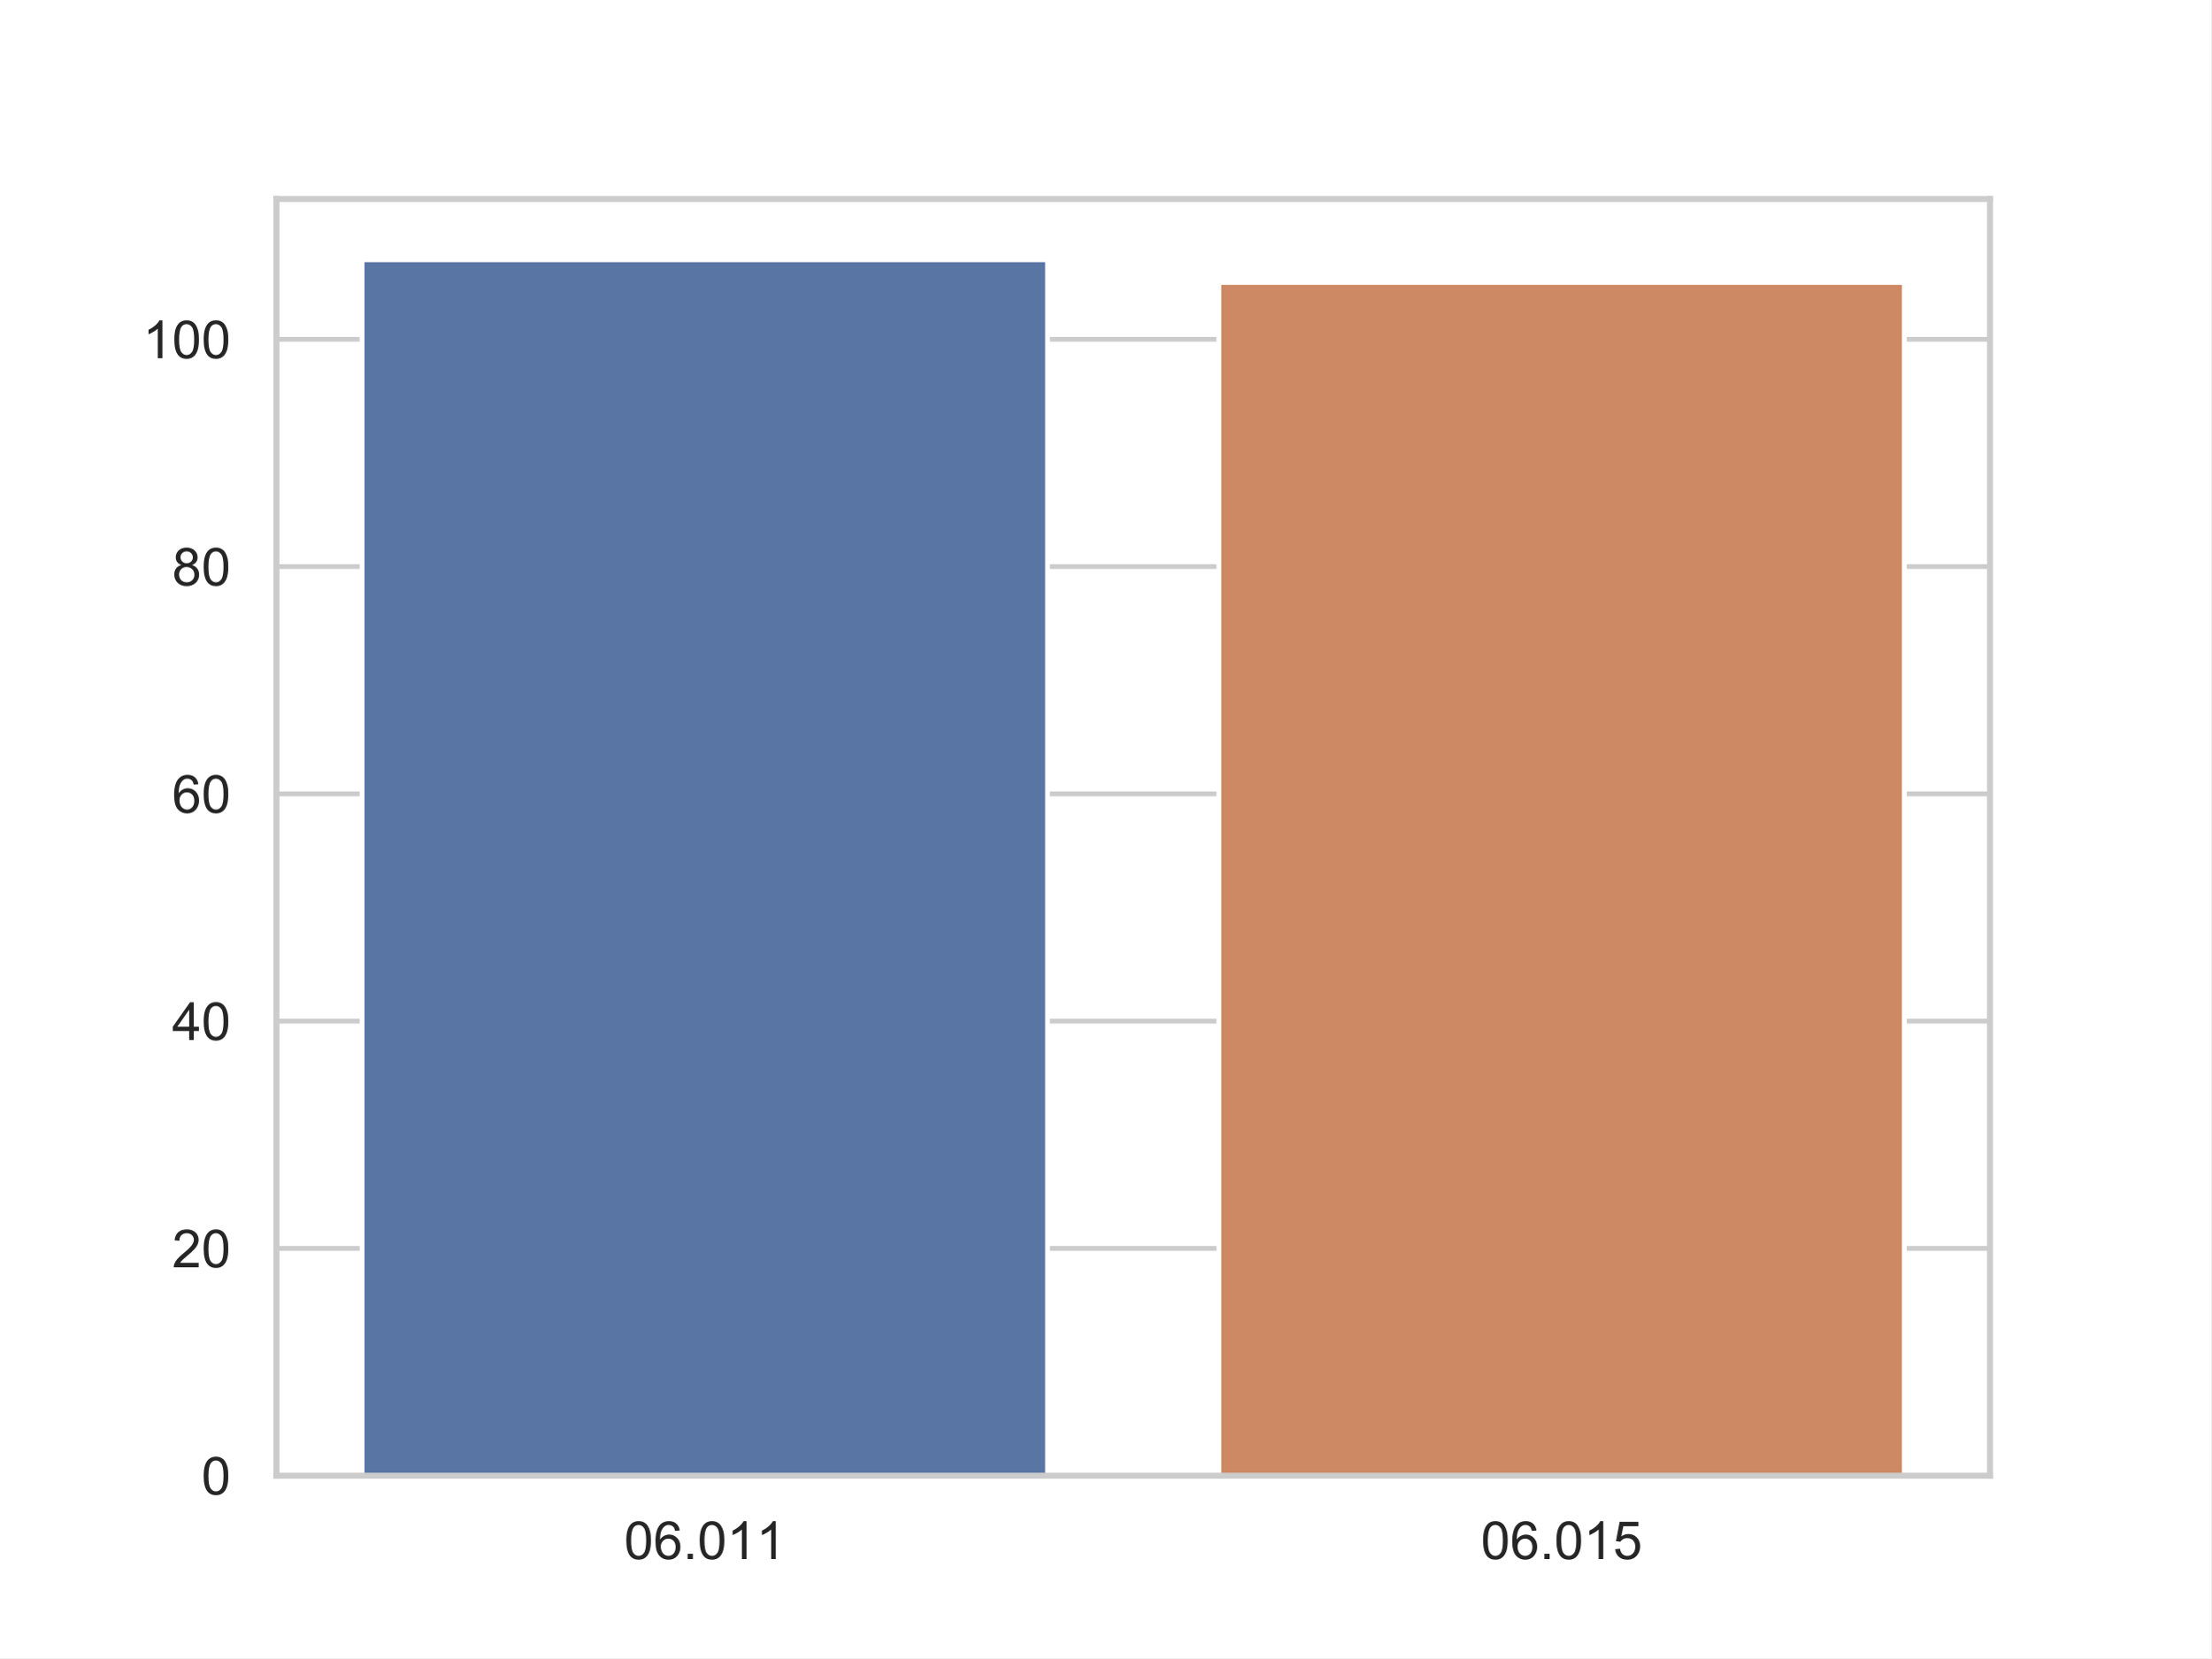
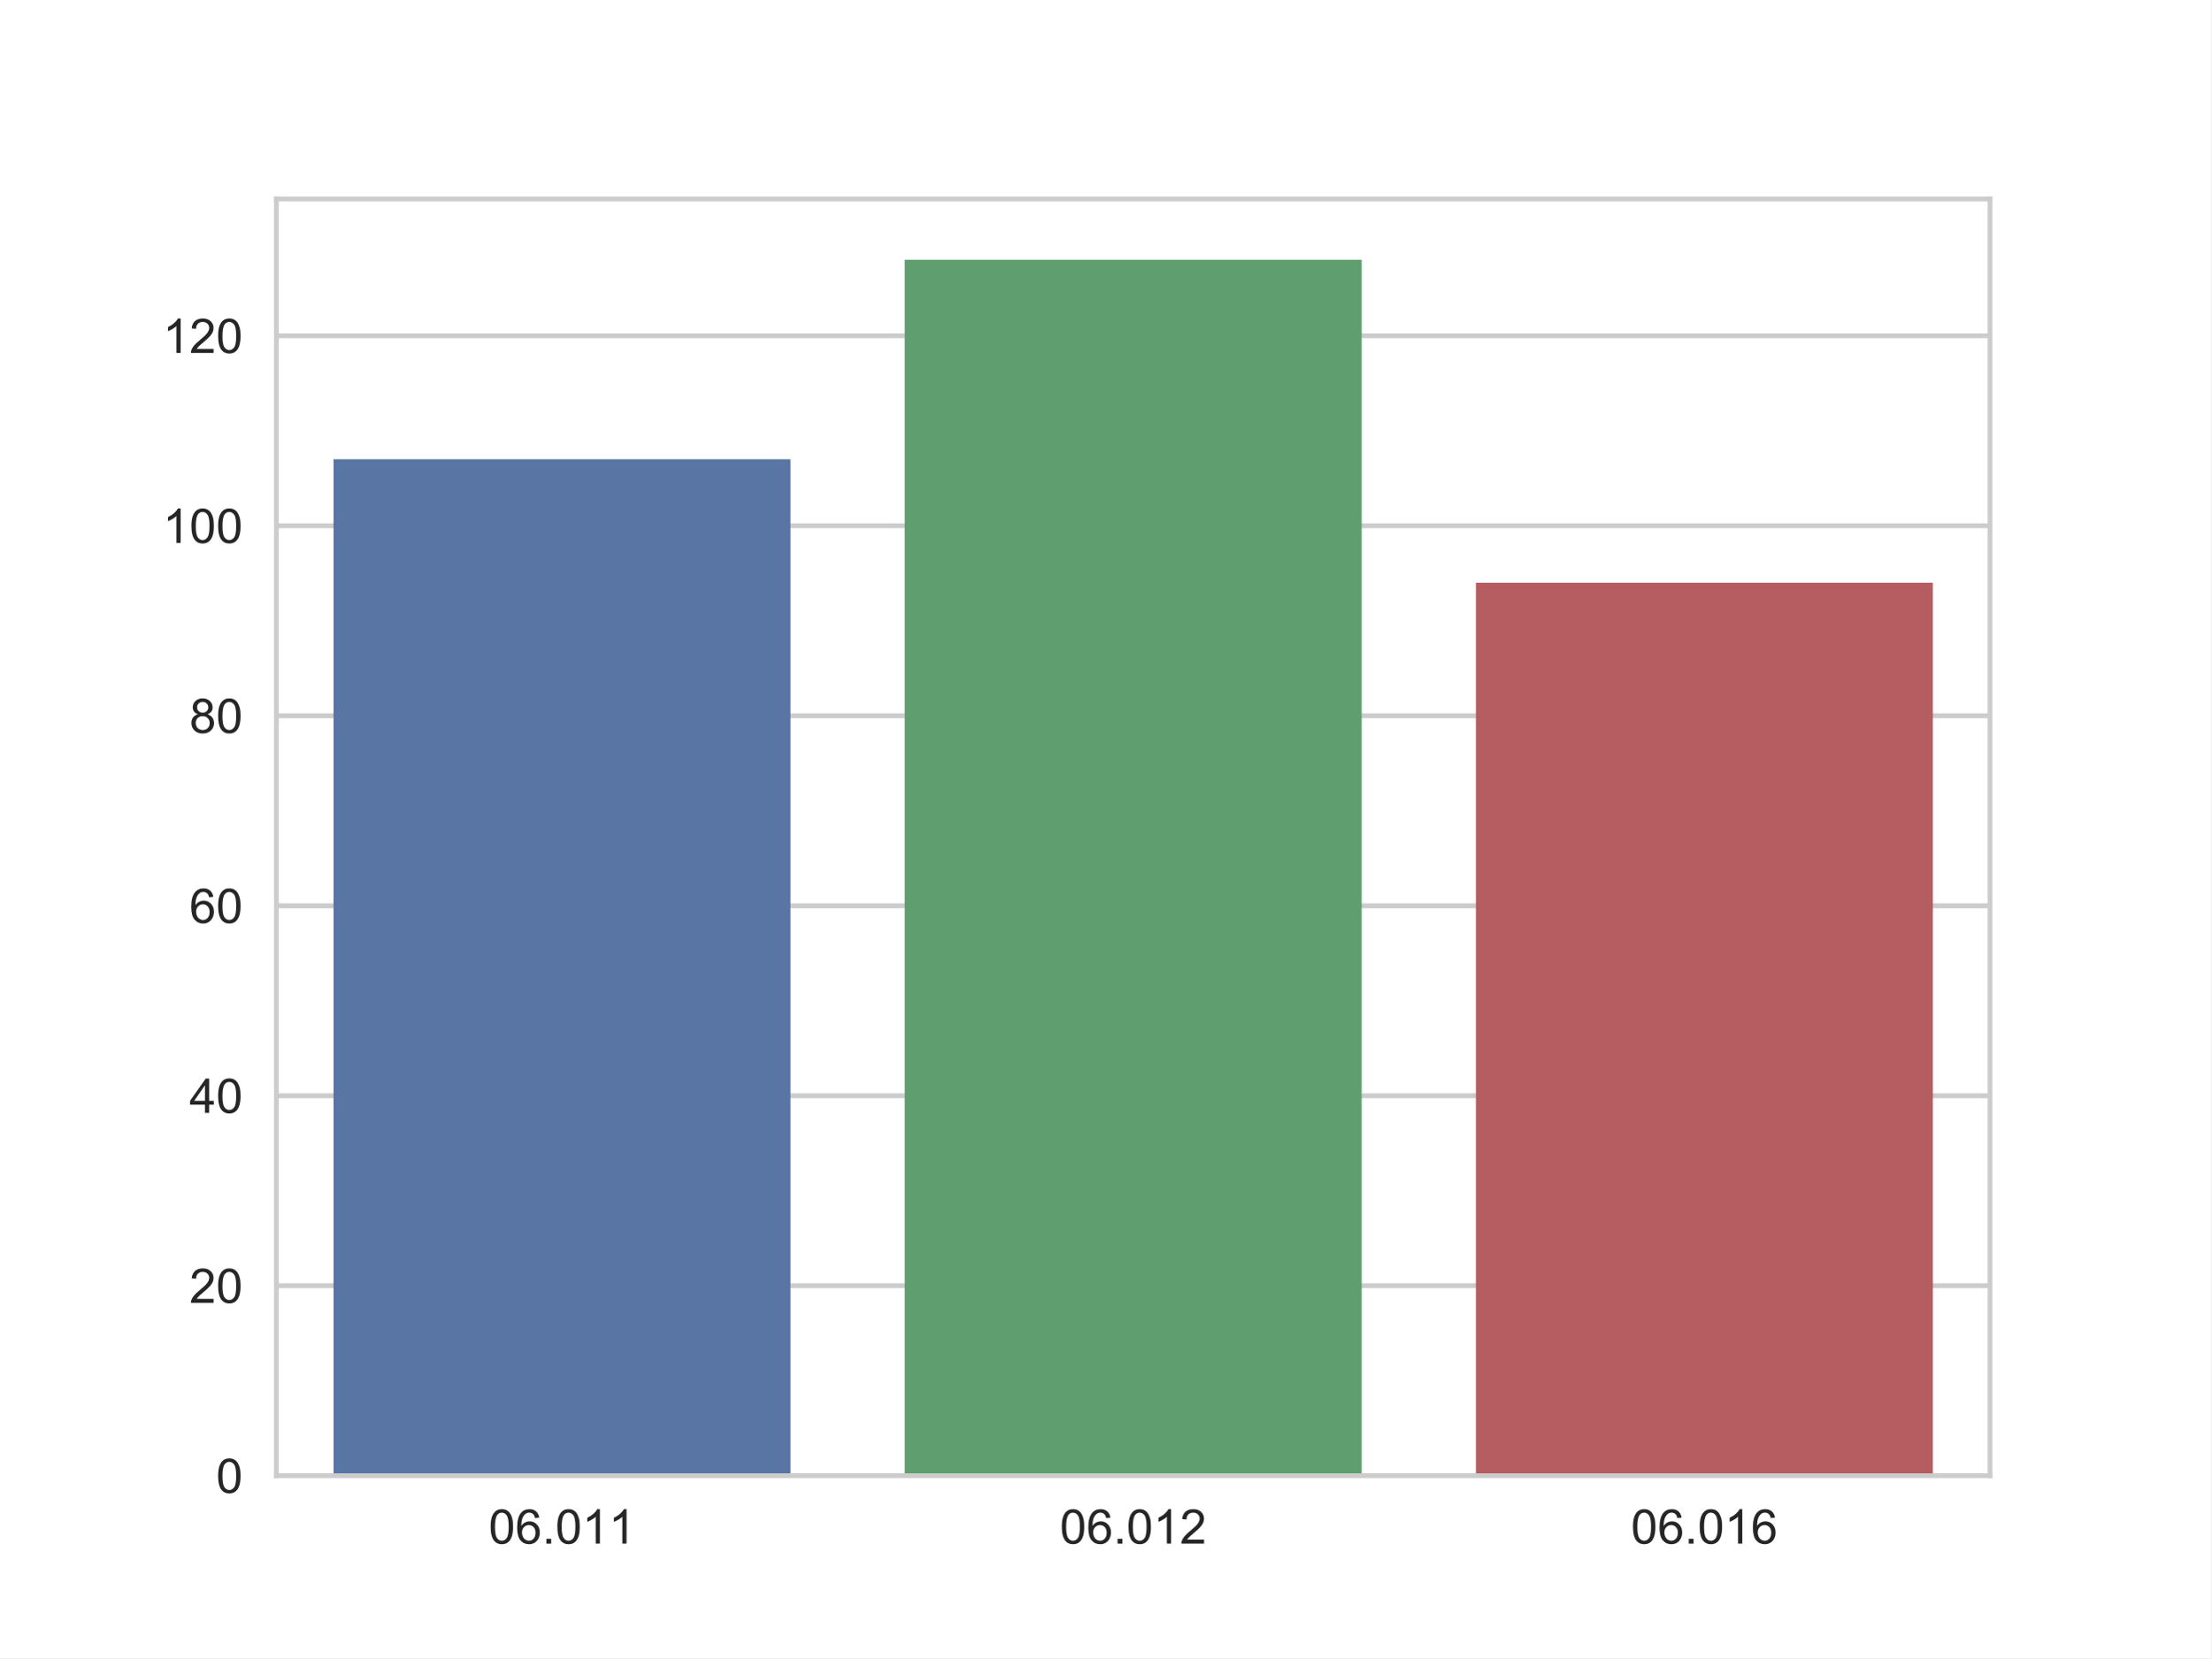
<svg xmlns="http://www.w3.org/2000/svg" xmlns:xlink="http://www.w3.org/1999/xlink" height="345.6pt" version="1.1" viewBox="0 0 460.8 345.6" width="460.8pt">
  <defs>
    <style type="text/css">
*{stroke-linecap:butt;stroke-linejoin:round;}
  </style>
  </defs>
  <g id="figure_1">
    <g id="patch_1">
      <path d="M 0 345.6  L 460.8 345.6  L 460.8 0  L 0 0  z " style="fill:#ffffff;" />
    </g>
    <g id="axes_1">
      <g id="patch_2">
        <path d="M 57.6 307.584  L 414.72 307.584  L 414.72 41.472  L 57.6 41.472  z " style="fill:#ffffff;" />
      </g>
      <g id="matplotlib.axis_1">
        <g id="xtick_1">
+           <g id="line2d_1" />
          <g id="text_1">
            <defs>
-               <path d="M 4.156 35.297  Q 4.156 48 6.766 55.734  Q 9.375 63.484 14.516 67.672  Q 19.672 71.875 27.484 71.875  Q 33.25 71.875 37.594 69.547  Q 41.938 67.234 44.766 62.859  Q 47.609 58.5 49.219 52.219  Q 50.828 45.953 50.828 35.297  Q 50.828 22.703 48.234 14.969  Q 45.656 7.234 40.5 3  Q 35.359 -1.219 27.484 -1.219  Q 17.141 -1.219 11.234 6.203  Q 4.156 15.141 4.156 35.297  z M 13.188 35.297  Q 13.188 17.672 17.312 11.828  Q 21.438 6 27.484 6  Q 33.547 6 37.672 11.859  Q 41.797 17.719 41.797 35.297  Q 41.797 52.984 37.672 58.781  Q 33.547 64.594 27.391 64.594  Q 21.344 64.594 17.719 59.469  Q 13.188 52.938 13.188 35.297  z " id="ArialMT-48" />
-               <path d="M 49.75 54.047  L 41.016 53.375  Q 39.844 58.547 37.703 60.891  Q 34.125 64.656 28.906 64.656  Q 24.703 64.656 21.531 62.312  Q 17.391 59.281 14.984 53.469  Q 12.594 47.656 12.5 36.922  Q 15.672 41.75 20.266 44.094  Q 24.859 46.438 29.891 46.438  Q 38.672 46.438 44.844 39.969  Q 51.031 33.5 51.031 23.25  Q 51.031 16.5 48.125 10.719  Q 45.219 4.938 40.141 1.859  Q 35.062 -1.219 28.609 -1.219  Q 17.625 -1.219 10.688 6.859  Q 3.766 14.938 3.766 33.5  Q 3.766 54.25 11.422 63.672  Q 18.109 71.875 29.438 71.875  Q 37.891 71.875 43.281 67.141  Q 48.688 62.406 49.75 54.047  z M 13.875 23.188  Q 13.875 18.656 15.797 14.5  Q 17.719 10.359 21.188 8.172  Q 24.656 6 28.469 6  Q 34.031 6 38.031 10.484  Q 42.047 14.984 42.047 22.703  Q 42.047 30.125 38.078 34.391  Q 34.125 38.672 28.125 38.672  Q 22.172 38.672 18.016 34.391  Q 13.875 30.125 13.875 23.188  z " id="ArialMT-54" />
-               <path d="M 9.078 0  L 9.078 10.016  L 19.094 10.016  L 19.094 0  z " id="ArialMT-46" />
-               <path d="M 37.25 0  L 28.469 0  L 28.469 56  Q 25.297 52.984 20.141 49.953  Q 14.984 46.922 10.891 45.406  L 10.891 53.906  Q 18.266 57.375 23.781 62.297  Q 29.297 67.234 31.594 71.875  L 37.25 71.875  z " id="ArialMT-49" />
+               <path d="M 4.156 35.297  Q 4.156 48 6.766 55.734  Q 9.375 63.484 14.516 67.672  Q 19.672 71.875 27.484 71.875  Q 33.25 71.875 37.594 69.547  Q 41.938 67.234 44.766 62.859  Q 47.609 58.5 49.219 52.219  Q 50.828 45.953 50.828 35.297  Q 50.828 22.703 48.234 14.969  Q 45.656 7.234 40.5 3  Q 35.359 -1.219 27.484 -1.219  Q 17.141 -1.219 11.234 6.203  Q 4.156 15.141 4.156 35.297  z M 13.188 35.297  Q 13.188 17.672 17.312 11.828  Q 21.438 6 27.484 6  Q 33.547 6 37.672 11.859  Q 41.797 17.719 41.797 35.297  Q 41.797 52.984 37.672 58.781  Q 33.547 64.594 27.391 64.594  Q 21.344 64.594 17.719 59.469  Q 13.188 52.938 13.188 35.297  z " id="ArialMT-30" />
+               <path d="M 49.75 54.047  L 41.016 53.375  Q 39.844 58.547 37.703 60.891  Q 34.125 64.656 28.906 64.656  Q 24.703 64.656 21.531 62.312  Q 17.391 59.281 14.984 53.469  Q 12.594 47.656 12.5 36.922  Q 15.672 41.75 20.266 44.094  Q 24.859 46.438 29.891 46.438  Q 38.672 46.438 44.844 39.969  Q 51.031 33.5 51.031 23.25  Q 51.031 16.5 48.125 10.719  Q 45.219 4.938 40.141 1.859  Q 35.062 -1.219 28.609 -1.219  Q 17.625 -1.219 10.688 6.859  Q 3.766 14.938 3.766 33.5  Q 3.766 54.25 11.422 63.672  Q 18.109 71.875 29.438 71.875  Q 37.891 71.875 43.281 67.141  Q 48.688 62.406 49.75 54.047  z M 13.875 23.188  Q 13.875 18.656 15.797 14.5  Q 17.719 10.359 21.188 8.172  Q 24.656 6 28.469 6  Q 34.031 6 38.031 10.484  Q 42.047 14.984 42.047 22.703  Q 42.047 30.125 38.078 34.391  Q 34.125 38.672 28.125 38.672  Q 22.172 38.672 18.016 34.391  Q 13.875 30.125 13.875 23.188  z " id="ArialMT-36" />
+               <path d="M 9.078 0  L 9.078 10.016  L 19.094 10.016  L 19.094 0  z " id="ArialMT-2e" />
+               <path d="M 37.25 0  L 28.469 0  L 28.469 56  Q 25.297 52.984 20.141 49.953  Q 14.984 46.922 10.891 45.406  L 10.891 53.906  Q 18.266 57.375 23.781 62.297  Q 29.297 67.234 31.594 71.875  L 37.25 71.875  z " id="ArialMT-31" />
            </defs>
-             <g style="fill:#262626;" transform="translate(130.0655 324.9576)scale(0.11 -0.11)">
-               <use xlink:href="#ArialMT-48" />
-               <use x="55.615" xlink:href="#ArialMT-54" />
-               <use x="111.23" xlink:href="#ArialMT-46" />
-               <use x="139.014" xlink:href="#ArialMT-48" />
-               <use x="194.629" xlink:href="#ArialMT-49" />
-               <use x="250.135" xlink:href="#ArialMT-49" />
+             <g style="fill:#262626;" transform="translate(101.8341 321.7418)scale(0.1 -0.1)">
+               <use xlink:href="#ArialMT-30" />
+               <use x="55.615" xlink:href="#ArialMT-36" />
+               <use x="111.23" xlink:href="#ArialMT-2e" />
+               <use x="139.014" xlink:href="#ArialMT-30" />
+               <use x="194.629" xlink:href="#ArialMT-31" />
+               <use x="250.135" xlink:href="#ArialMT-31" />
            </g>
          </g>
        </g>
        <g id="xtick_2">
+           <g id="line2d_2" />
          <g id="text_2">
            <defs>
-               <path d="M 4.156 18.75  L 13.375 19.531  Q 14.406 12.797 18.141 9.391  Q 21.875 6 27.156 6  Q 33.5 6 37.891 10.781  Q 42.281 15.578 42.281 23.484  Q 42.281 31 38.062 35.344  Q 33.844 39.703 27 39.703  Q 22.75 39.703 19.328 37.766  Q 15.922 35.844 13.969 32.766  L 5.719 33.844  L 12.641 70.609  L 48.25 70.609  L 48.25 62.203  L 19.672 62.203  L 15.828 42.969  Q 22.266 47.469 29.344 47.469  Q 38.719 47.469 45.156 40.969  Q 51.609 34.469 51.609 24.266  Q 51.609 14.547 45.953 7.469  Q 39.062 -1.219 27.156 -1.219  Q 17.391 -1.219 11.203 4.25  Q 5.031 9.719 4.156 18.75  z " id="ArialMT-53" />
+               <path d="M 50.344 8.453  L 50.344 0  L 3.031 0  Q 2.938 3.172 4.047 6.109  Q 5.859 10.938 9.828 15.625  Q 13.812 20.312 21.344 26.469  Q 33.016 36.031 37.109 41.625  Q 41.219 47.219 41.219 52.203  Q 41.219 57.422 37.469 61  Q 33.734 64.594 27.734 64.594  Q 21.391 64.594 17.578 60.781  Q 13.766 56.984 13.719 50.25  L 4.688 51.172  Q 5.609 61.281 11.656 66.578  Q 17.719 71.875 27.938 71.875  Q 38.234 71.875 44.234 66.156  Q 50.25 60.453 50.25 52  Q 50.25 47.703 48.484 43.547  Q 46.734 39.406 42.656 34.812  Q 38.578 30.219 29.109 22.219  Q 21.188 15.578 18.938 13.203  Q 16.703 10.844 15.234 8.453  z " id="ArialMT-32" />
            </defs>
-             <g style="fill:#262626;" transform="translate(308.6195 324.9576)scale(0.11 -0.11)">
-               <use xlink:href="#ArialMT-48" />
-               <use x="55.615" xlink:href="#ArialMT-54" />
-               <use x="111.23" xlink:href="#ArialMT-46" />
-               <use x="139.014" xlink:href="#ArialMT-48" />
-               <use x="194.629" xlink:href="#ArialMT-49" />
-               <use x="250.244" xlink:href="#ArialMT-53" />
+             <g style="fill:#262626;" transform="translate(220.8686 321.7418)scale(0.1 -0.1)">
+               <use xlink:href="#ArialMT-30" />
+               <use x="55.615" xlink:href="#ArialMT-36" />
+               <use x="111.23" xlink:href="#ArialMT-2e" />
+               <use x="139.014" xlink:href="#ArialMT-30" />
+               <use x="194.629" xlink:href="#ArialMT-31" />
+               <use x="250.244" xlink:href="#ArialMT-32" />
+             </g>
+           </g>
+         </g>
+         <g id="xtick_3">
+           <g id="line2d_3" />
+           <g id="text_3">
+             <g style="fill:#262626;" transform="translate(339.9086 321.7418)scale(0.1 -0.1)">
+               <use xlink:href="#ArialMT-30" />
+               <use x="55.615" xlink:href="#ArialMT-36" />
+               <use x="111.23" xlink:href="#ArialMT-2e" />
+               <use x="139.014" xlink:href="#ArialMT-30" />
+               <use x="194.629" xlink:href="#ArialMT-31" />
+               <use x="250.244" xlink:href="#ArialMT-36" />
            </g>
          </g>
        </g>
      </g>
      <g id="matplotlib.axis_2">
        <g id="ytick_1">
-           <g id="line2d_1">
-             <path clip-path="url(#pee677cfdaa)" d="M 57.6 307.584  L 414.72 307.584  " style="fill:none;stroke:#cccccc;stroke-linecap:round;" />
+           <g id="line2d_4">
+             <path clip-path="url(#p6d3459703c)" d="M 57.6 307.584  L 414.72 307.584  " style="fill:none;stroke:#cccccc;stroke-linecap:round;" />
          </g>
-           <g id="text_3">
-             <g style="fill:#262626;" transform="translate(41.98297 311.5208)scale(0.11 -0.11)">
-               <use xlink:href="#ArialMT-48" />
+           <g id="line2d_5" />
+           <g id="text_4">
+             <g style="fill:#262626;" transform="translate(45.03906 311.1629)scale(0.1 -0.1)">
+               <use xlink:href="#ArialMT-30" />
            </g>
          </g>
        </g>
        <g id="ytick_2">
-           <g id="line2d_2">
-             <path clip-path="url(#pee677cfdaa)" d="M 57.6 260.212  L 414.72 260.212  " style="fill:none;stroke:#cccccc;stroke-linecap:round;" />
+           <g id="line2d_6">
+             <path clip-path="url(#p6d3459703c)" d="M 57.6 267.984  L 414.72 267.984  " style="fill:none;stroke:#cccccc;stroke-linecap:round;" />
          </g>
-           <g id="text_4">
-             <defs>
-               <path d="M 50.344 8.453  L 50.344 0  L 3.031 0  Q 2.938 3.172 4.047 6.109  Q 5.859 10.938 9.828 15.625  Q 13.812 20.312 21.344 26.469  Q 33.016 36.031 37.109 41.625  Q 41.219 47.219 41.219 52.203  Q 41.219 57.422 37.469 61  Q 33.734 64.594 27.734 64.594  Q 21.391 64.594 17.578 60.781  Q 13.766 56.984 13.719 50.25  L 4.688 51.172  Q 5.609 61.281 11.656 66.578  Q 17.719 71.875 27.938 71.875  Q 38.234 71.875 44.234 66.156  Q 50.25 60.453 50.25 52  Q 50.25 47.703 48.484 43.547  Q 46.734 39.406 42.656 34.812  Q 38.578 30.219 29.109 22.219  Q 21.188 15.578 18.938 13.203  Q 16.703 10.844 15.234 8.453  z " id="ArialMT-50" />
-             </defs>
-             <g style="fill:#262626;" transform="translate(35.86594 264.1488)scale(0.11 -0.11)">
-               <use xlink:href="#ArialMT-50" />
-               <use x="55.615" xlink:href="#ArialMT-48" />
+           <g id="line2d_7" />
+           <g id="text_5">
+             <g style="fill:#262626;" transform="translate(39.47812 271.5629)scale(0.1 -0.1)">
+               <use xlink:href="#ArialMT-32" />
+               <use x="55.615" xlink:href="#ArialMT-30" />
            </g>
          </g>
        </g>
        <g id="ytick_3">
-           <g id="line2d_3">
-             <path clip-path="url(#pee677cfdaa)" d="M 57.6 212.84  L 414.72 212.84  " style="fill:none;stroke:#cccccc;stroke-linecap:round;" />
+           <g id="line2d_8">
+             <path clip-path="url(#p6d3459703c)" d="M 57.6 228.384  L 414.72 228.384  " style="fill:none;stroke:#cccccc;stroke-linecap:round;" />
          </g>
-           <g id="text_5">
+           <g id="line2d_9" />
+           <g id="text_6">
            <defs>
-               <path d="M 32.328 0  L 32.328 17.141  L 1.266 17.141  L 1.266 25.203  L 33.938 71.578  L 41.109 71.578  L 41.109 25.203  L 50.781 25.203  L 50.781 17.141  L 41.109 17.141  L 41.109 0  z M 32.328 25.203  L 32.328 57.469  L 9.906 25.203  z " id="ArialMT-52" />
+               <path d="M 32.328 0  L 32.328 17.141  L 1.266 17.141  L 1.266 25.203  L 33.938 71.578  L 41.109 71.578  L 41.109 25.203  L 50.781 25.203  L 50.781 17.141  L 41.109 17.141  L 41.109 0  z M 32.328 25.203  L 32.328 57.469  L 9.906 25.203  z " id="ArialMT-34" />
            </defs>
-             <g style="fill:#262626;" transform="translate(35.86594 216.7769)scale(0.11 -0.11)">
-               <use xlink:href="#ArialMT-52" />
-               <use x="55.615" xlink:href="#ArialMT-48" />
+             <g style="fill:#262626;" transform="translate(39.47812 231.9629)scale(0.1 -0.1)">
+               <use xlink:href="#ArialMT-34" />
+               <use x="55.615" xlink:href="#ArialMT-30" />
            </g>
          </g>
        </g>
        <g id="ytick_4">
-           <g id="line2d_4">
-             <path clip-path="url(#pee677cfdaa)" d="M 57.6 165.468  L 414.72 165.468  " style="fill:none;stroke:#cccccc;stroke-linecap:round;" />
+           <g id="line2d_10">
+             <path clip-path="url(#p6d3459703c)" d="M 57.6 188.784  L 414.72 188.784  " style="fill:none;stroke:#cccccc;stroke-linecap:round;" />
          </g>
-           <g id="text_6">
-             <g style="fill:#262626;" transform="translate(35.86594 169.4049)scale(0.11 -0.11)">
-               <use xlink:href="#ArialMT-54" />
-               <use x="55.615" xlink:href="#ArialMT-48" />
+           <g id="line2d_11" />
+           <g id="text_7">
+             <g style="fill:#262626;" transform="translate(39.47812 192.3629)scale(0.1 -0.1)">
+               <use xlink:href="#ArialMT-36" />
+               <use x="55.615" xlink:href="#ArialMT-30" />
            </g>
          </g>
        </g>
        <g id="ytick_5">
-           <g id="line2d_5">
-             <path clip-path="url(#pee677cfdaa)" d="M 57.6 118.096  L 414.72 118.096  " style="fill:none;stroke:#cccccc;stroke-linecap:round;" />
+           <g id="line2d_12">
+             <path clip-path="url(#p6d3459703c)" d="M 57.6 149.184  L 414.72 149.184  " style="fill:none;stroke:#cccccc;stroke-linecap:round;" />
          </g>
-           <g id="text_7">
+           <g id="line2d_13" />
+           <g id="text_8">
            <defs>
-               <path d="M 17.672 38.812  Q 12.203 40.828 9.562 44.531  Q 6.938 48.25 6.938 53.422  Q 6.938 61.234 12.547 66.547  Q 18.172 71.875 27.484 71.875  Q 36.859 71.875 42.578 66.422  Q 48.297 60.984 48.297 53.172  Q 48.297 48.188 45.672 44.5  Q 43.062 40.828 37.75 38.812  Q 44.344 36.672 47.781 31.875  Q 51.219 27.094 51.219 20.453  Q 51.219 11.281 44.719 5.031  Q 38.234 -1.219 27.641 -1.219  Q 17.047 -1.219 10.547 5.047  Q 4.047 11.328 4.047 20.703  Q 4.047 27.688 7.594 32.391  Q 11.141 37.109 17.672 38.812  z M 15.922 53.719  Q 15.922 48.641 19.188 45.406  Q 22.469 42.188 27.688 42.188  Q 32.766 42.188 36.016 45.375  Q 39.266 48.578 39.266 53.219  Q 39.266 58.062 35.906 61.359  Q 32.562 64.656 27.594 64.656  Q 22.562 64.656 19.234 61.422  Q 15.922 58.203 15.922 53.719  z M 13.094 20.656  Q 13.094 16.891 14.875 13.375  Q 16.656 9.859 20.172 7.922  Q 23.688 6 27.734 6  Q 34.031 6 38.125 10.047  Q 42.234 14.109 42.234 20.359  Q 42.234 26.703 38.016 30.859  Q 33.797 35.016 27.438 35.016  Q 21.234 35.016 17.156 30.906  Q 13.094 26.812 13.094 20.656  z " id="ArialMT-56" />
+               <path d="M 17.672 38.812  Q 12.203 40.828 9.562 44.531  Q 6.938 48.25 6.938 53.422  Q 6.938 61.234 12.547 66.547  Q 18.172 71.875 27.484 71.875  Q 36.859 71.875 42.578 66.422  Q 48.297 60.984 48.297 53.172  Q 48.297 48.188 45.672 44.5  Q 43.062 40.828 37.75 38.812  Q 44.344 36.672 47.781 31.875  Q 51.219 27.094 51.219 20.453  Q 51.219 11.281 44.719 5.031  Q 38.234 -1.219 27.641 -1.219  Q 17.047 -1.219 10.547 5.047  Q 4.047 11.328 4.047 20.703  Q 4.047 27.688 7.594 32.391  Q 11.141 37.109 17.672 38.812  z M 15.922 53.719  Q 15.922 48.641 19.188 45.406  Q 22.469 42.188 27.688 42.188  Q 32.766 42.188 36.016 45.375  Q 39.266 48.578 39.266 53.219  Q 39.266 58.062 35.906 61.359  Q 32.562 64.656 27.594 64.656  Q 22.562 64.656 19.234 61.422  Q 15.922 58.203 15.922 53.719  z M 13.094 20.656  Q 13.094 16.891 14.875 13.375  Q 16.656 9.859 20.172 7.922  Q 23.688 6 27.734 6  Q 34.031 6 38.125 10.047  Q 42.234 14.109 42.234 20.359  Q 42.234 26.703 38.016 30.859  Q 33.797 35.016 27.438 35.016  Q 21.234 35.016 17.156 30.906  Q 13.094 26.812 13.094 20.656  z " id="ArialMT-38" />
            </defs>
-             <g style="fill:#262626;" transform="translate(35.86594 122.0329)scale(0.11 -0.11)">
-               <use xlink:href="#ArialMT-56" />
-               <use x="55.615" xlink:href="#ArialMT-48" />
+             <g style="fill:#262626;" transform="translate(39.47812 152.7629)scale(0.1 -0.1)">
+               <use xlink:href="#ArialMT-38" />
+               <use x="55.615" xlink:href="#ArialMT-30" />
            </g>
          </g>
        </g>
        <g id="ytick_6">
-           <g id="line2d_6">
-             <path clip-path="url(#pee677cfdaa)" d="M 57.6 70.724  L 414.72 70.724  " style="fill:none;stroke:#cccccc;stroke-linecap:round;" />
+           <g id="line2d_14">
+             <path clip-path="url(#p6d3459703c)" d="M 57.6 109.584  L 414.72 109.584  " style="fill:none;stroke:#cccccc;stroke-linecap:round;" />
          </g>
-           <g id="text_8">
-             <g style="fill:#262626;" transform="translate(29.74891 74.66098)scale(0.11 -0.11)">
-               <use xlink:href="#ArialMT-49" />
-               <use x="55.615" xlink:href="#ArialMT-48" />
-               <use x="111.23" xlink:href="#ArialMT-48" />
+           <g id="line2d_15" />
+           <g id="text_9">
+             <g style="fill:#262626;" transform="translate(33.91719 113.1629)scale(0.1 -0.1)">
+               <use xlink:href="#ArialMT-31" />
+               <use x="55.615" xlink:href="#ArialMT-30" />
+               <use x="111.23" xlink:href="#ArialMT-30" />
+             </g>
+           </g>
+         </g>
+         <g id="ytick_7">
+           <g id="line2d_16">
+             <path clip-path="url(#p6d3459703c)" d="M 57.6 69.984  L 414.72 69.984  " style="fill:none;stroke:#cccccc;stroke-linecap:round;" />
+           </g>
+           <g id="line2d_17" />
+           <g id="text_10">
+             <g style="fill:#262626;" transform="translate(33.91719 73.56291)scale(0.1 -0.1)">
+               <use xlink:href="#ArialMT-31" />
+               <use x="55.615" xlink:href="#ArialMT-32" />
+               <use x="111.23" xlink:href="#ArialMT-30" />
            </g>
          </g>
        </g>
      </g>
      <g id="patch_3">
-         <path clip-path="url(#pee677cfdaa)" d="M 75.456 307.584  L 218.304 307.584  L 218.304 54.144  L 75.456 54.144  z " style="fill:#5875a4;stroke:#ffffff;stroke-linejoin:miter;" />
+         <path clip-path="url(#p6d3459703c)" d="M 69.504 307.584  L 164.736 307.584  L 164.736 95.724  L 69.504 95.724  z " style="fill:#5875a4;" />
      </g>
      <g id="patch_4">
-         <path clip-path="url(#pee677cfdaa)" d="M 254.016 307.584  L 396.864 307.584  L 396.864 58.881  L 254.016 58.881  z " style="fill:#cc8963;stroke:#ffffff;stroke-linejoin:miter;" />
-       </g>
-       <g id="line2d_7">
-         <path clip-path="url(#pee677cfdaa)" style="fill:none;stroke:#424242;stroke-linecap:round;stroke-width:2.7;" />
-       </g>
-       <g id="line2d_8">
-         <path clip-path="url(#pee677cfdaa)" style="fill:none;stroke:#424242;stroke-linecap:round;stroke-width:2.7;" />
+         <path clip-path="url(#p6d3459703c)" d="M 188.544 307.584  L 283.776 307.584  L 283.776 54.144  L 188.544 54.144  z " style="fill:#5f9e6e;" />
      </g>
      <g id="patch_5">
-         <path d="M 57.6 307.584  L 57.6 41.472  " style="fill:none;stroke:#cccccc;stroke-linecap:square;stroke-linejoin:miter;stroke-width:1.25;" />
+         <path clip-path="url(#p6d3459703c)" d="M 307.584 307.584  L 402.816 307.584  L 402.816 121.464  L 307.584 121.464  z " style="fill:#b55d60;" />
+       </g>
+       <g id="line2d_18">
+         <path clip-path="url(#p6d3459703c)" d="M 0 0  " style="fill:none;stroke:#424242;stroke-linecap:round;stroke-width:3.15;" />
+       </g>
+       <g id="line2d_19">
+         <path clip-path="url(#p6d3459703c)" d="M 0 0  " style="fill:none;stroke:#424242;stroke-linecap:round;stroke-width:3.15;" />
+       </g>
+       <g id="line2d_20">
+         <path clip-path="url(#p6d3459703c)" d="M 0 0  " style="fill:none;stroke:#424242;stroke-linecap:round;stroke-width:3.15;" />
      </g>
      <g id="patch_6">
-         <path d="M 414.72 307.584  L 414.72 41.472  " style="fill:none;stroke:#cccccc;stroke-linecap:square;stroke-linejoin:miter;stroke-width:1.25;" />
+         <path d="M 57.6 307.584  L 57.6 41.472  " style="fill:none;stroke:#cccccc;stroke-linecap:square;stroke-linejoin:miter;" />
      </g>
      <g id="patch_7">
-         <path d="M 57.6 307.584  L 414.72 307.584  " style="fill:none;stroke:#cccccc;stroke-linecap:square;stroke-linejoin:miter;stroke-width:1.25;" />
+         <path d="M 414.72 307.584  L 414.72 41.472  " style="fill:none;stroke:#cccccc;stroke-linecap:square;stroke-linejoin:miter;" />
      </g>
      <g id="patch_8">
-         <path d="M 57.6 41.472  L 414.72 41.472  " style="fill:none;stroke:#cccccc;stroke-linecap:square;stroke-linejoin:miter;stroke-width:1.25;" />
+         <path d="M 57.6 307.584  L 414.72 307.584  " style="fill:none;stroke:#cccccc;stroke-linecap:square;stroke-linejoin:miter;" />
+       </g>
+       <g id="patch_9">
+         <path d="M 57.6 41.472  L 414.72 41.472  " style="fill:none;stroke:#cccccc;stroke-linecap:square;stroke-linejoin:miter;" />
      </g>
    </g>
  </g>
  <defs>
-     <clipPath id="pee677cfdaa">
+     <clipPath id="p6d3459703c">
      <rect height="266.112" width="357.12" x="57.6" y="41.472" />
    </clipPath>
  </defs>
</svg>
